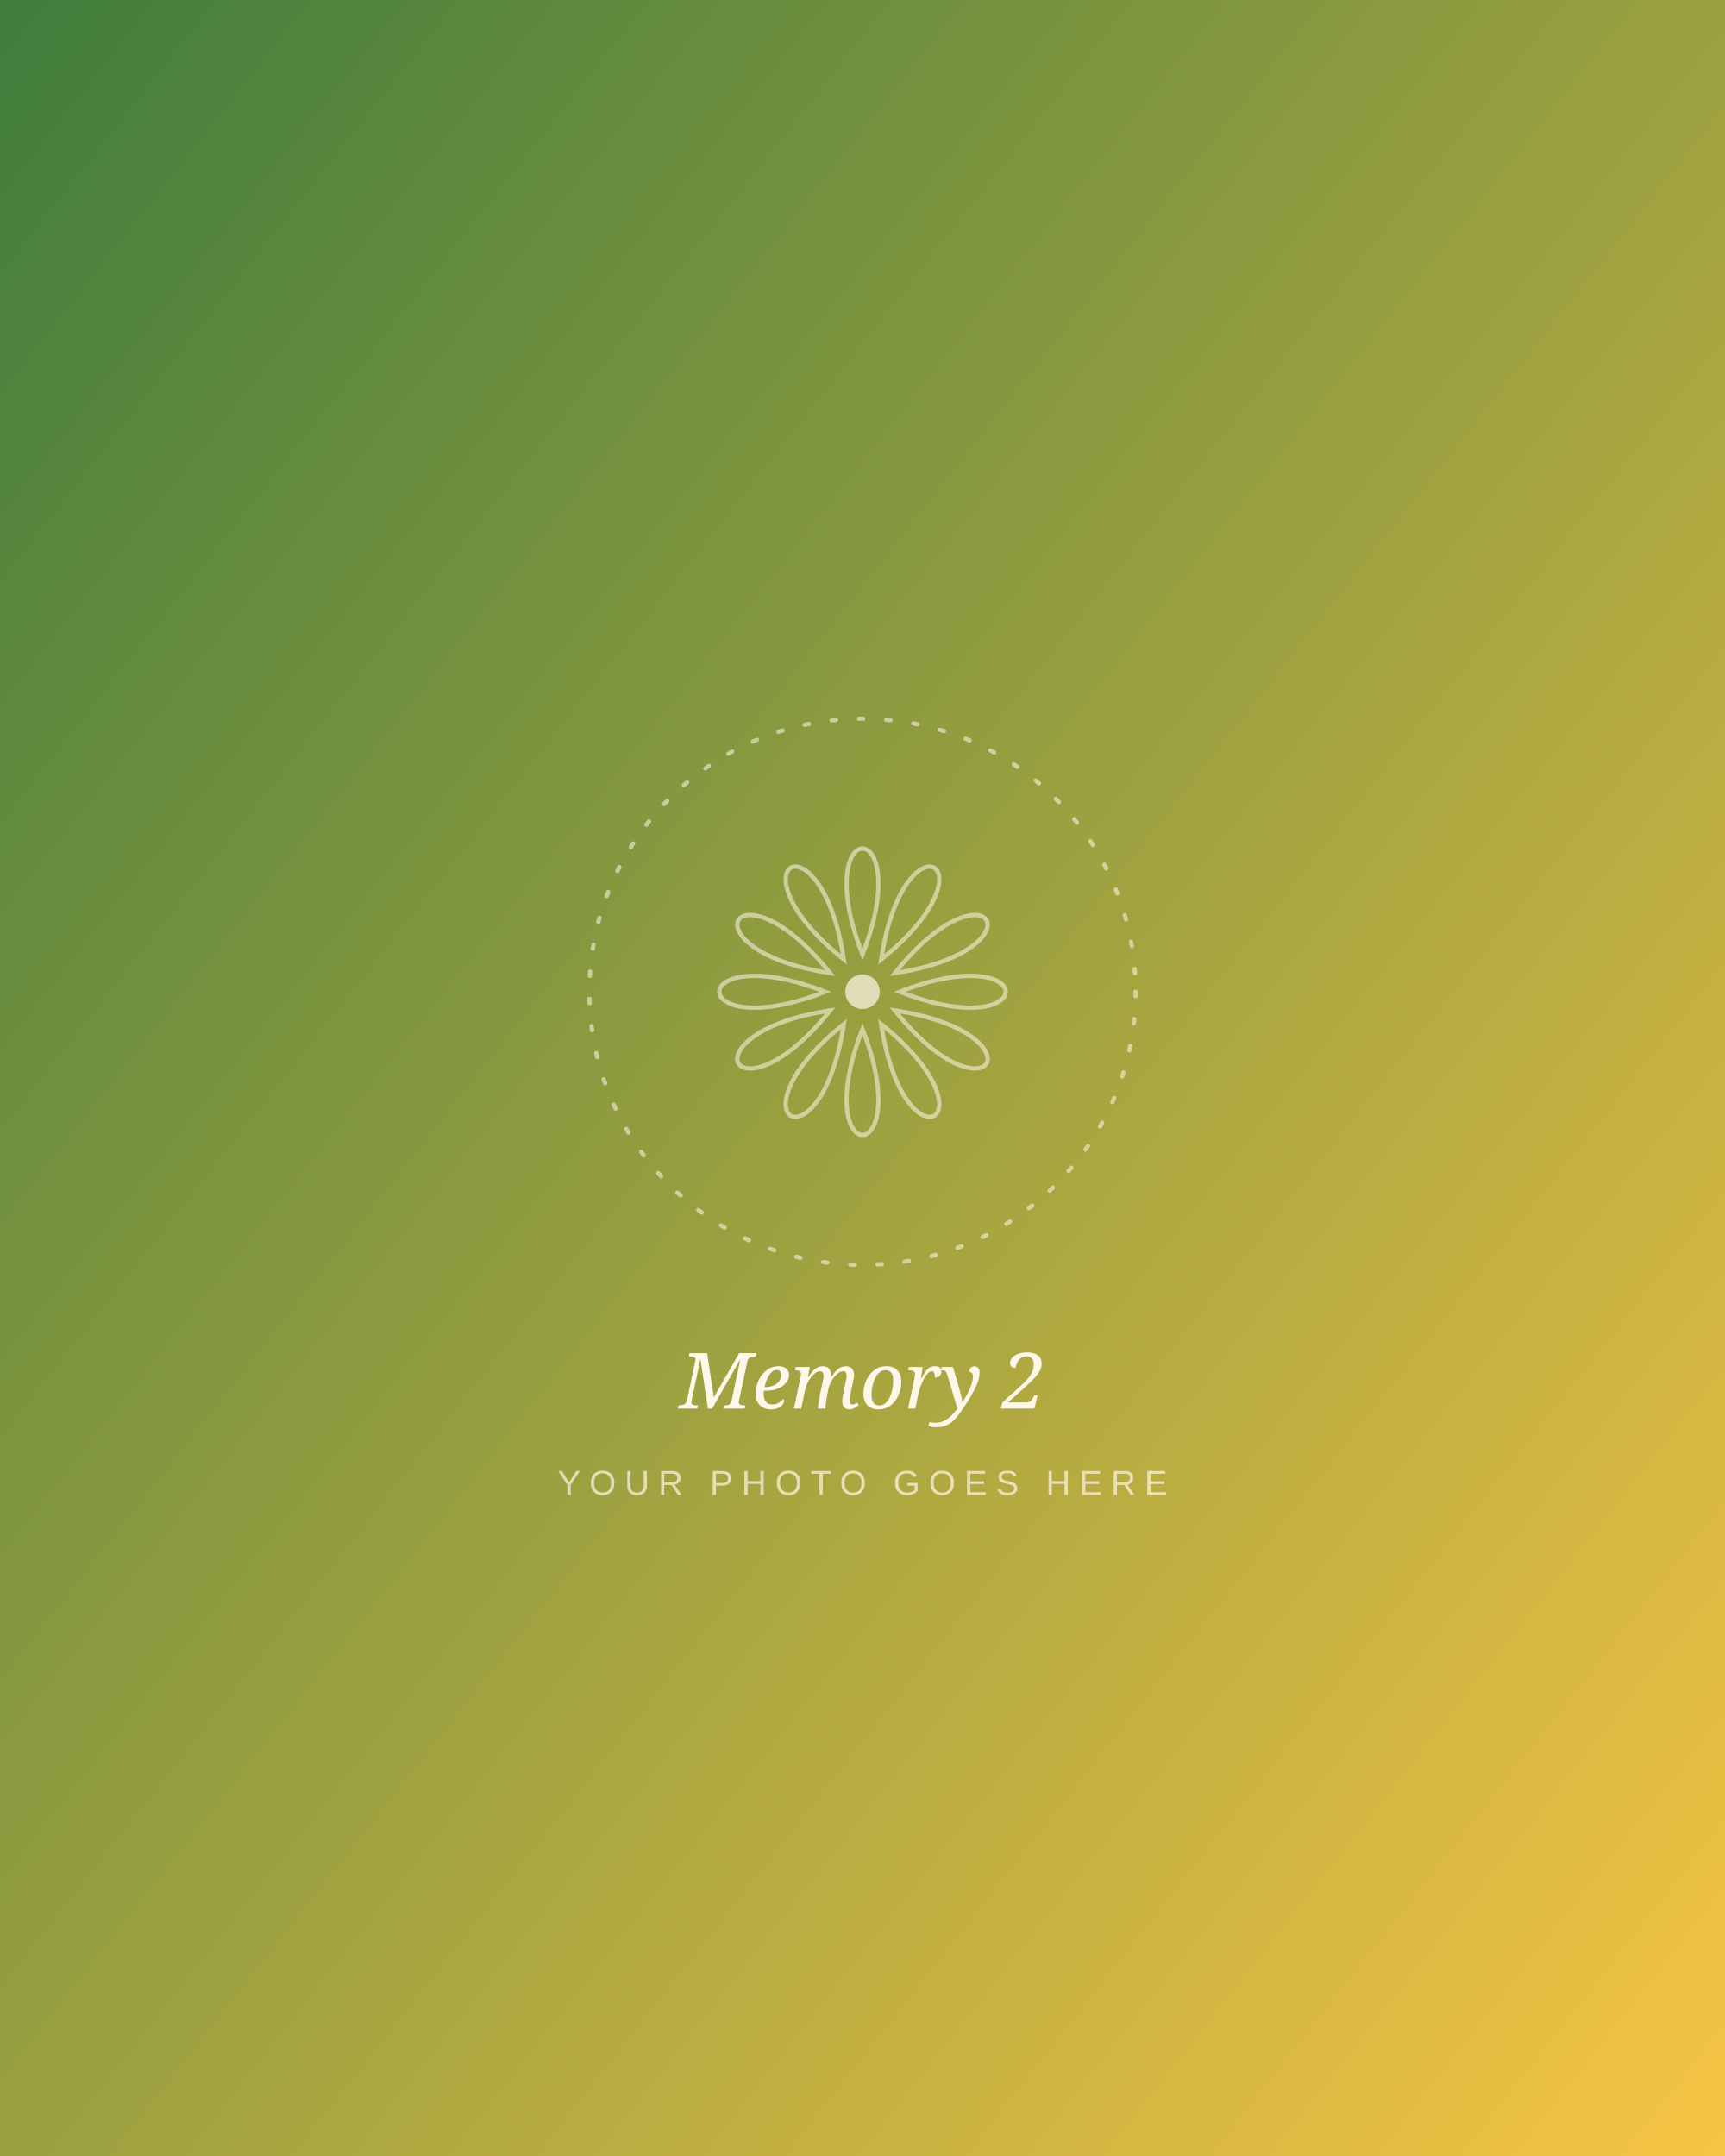
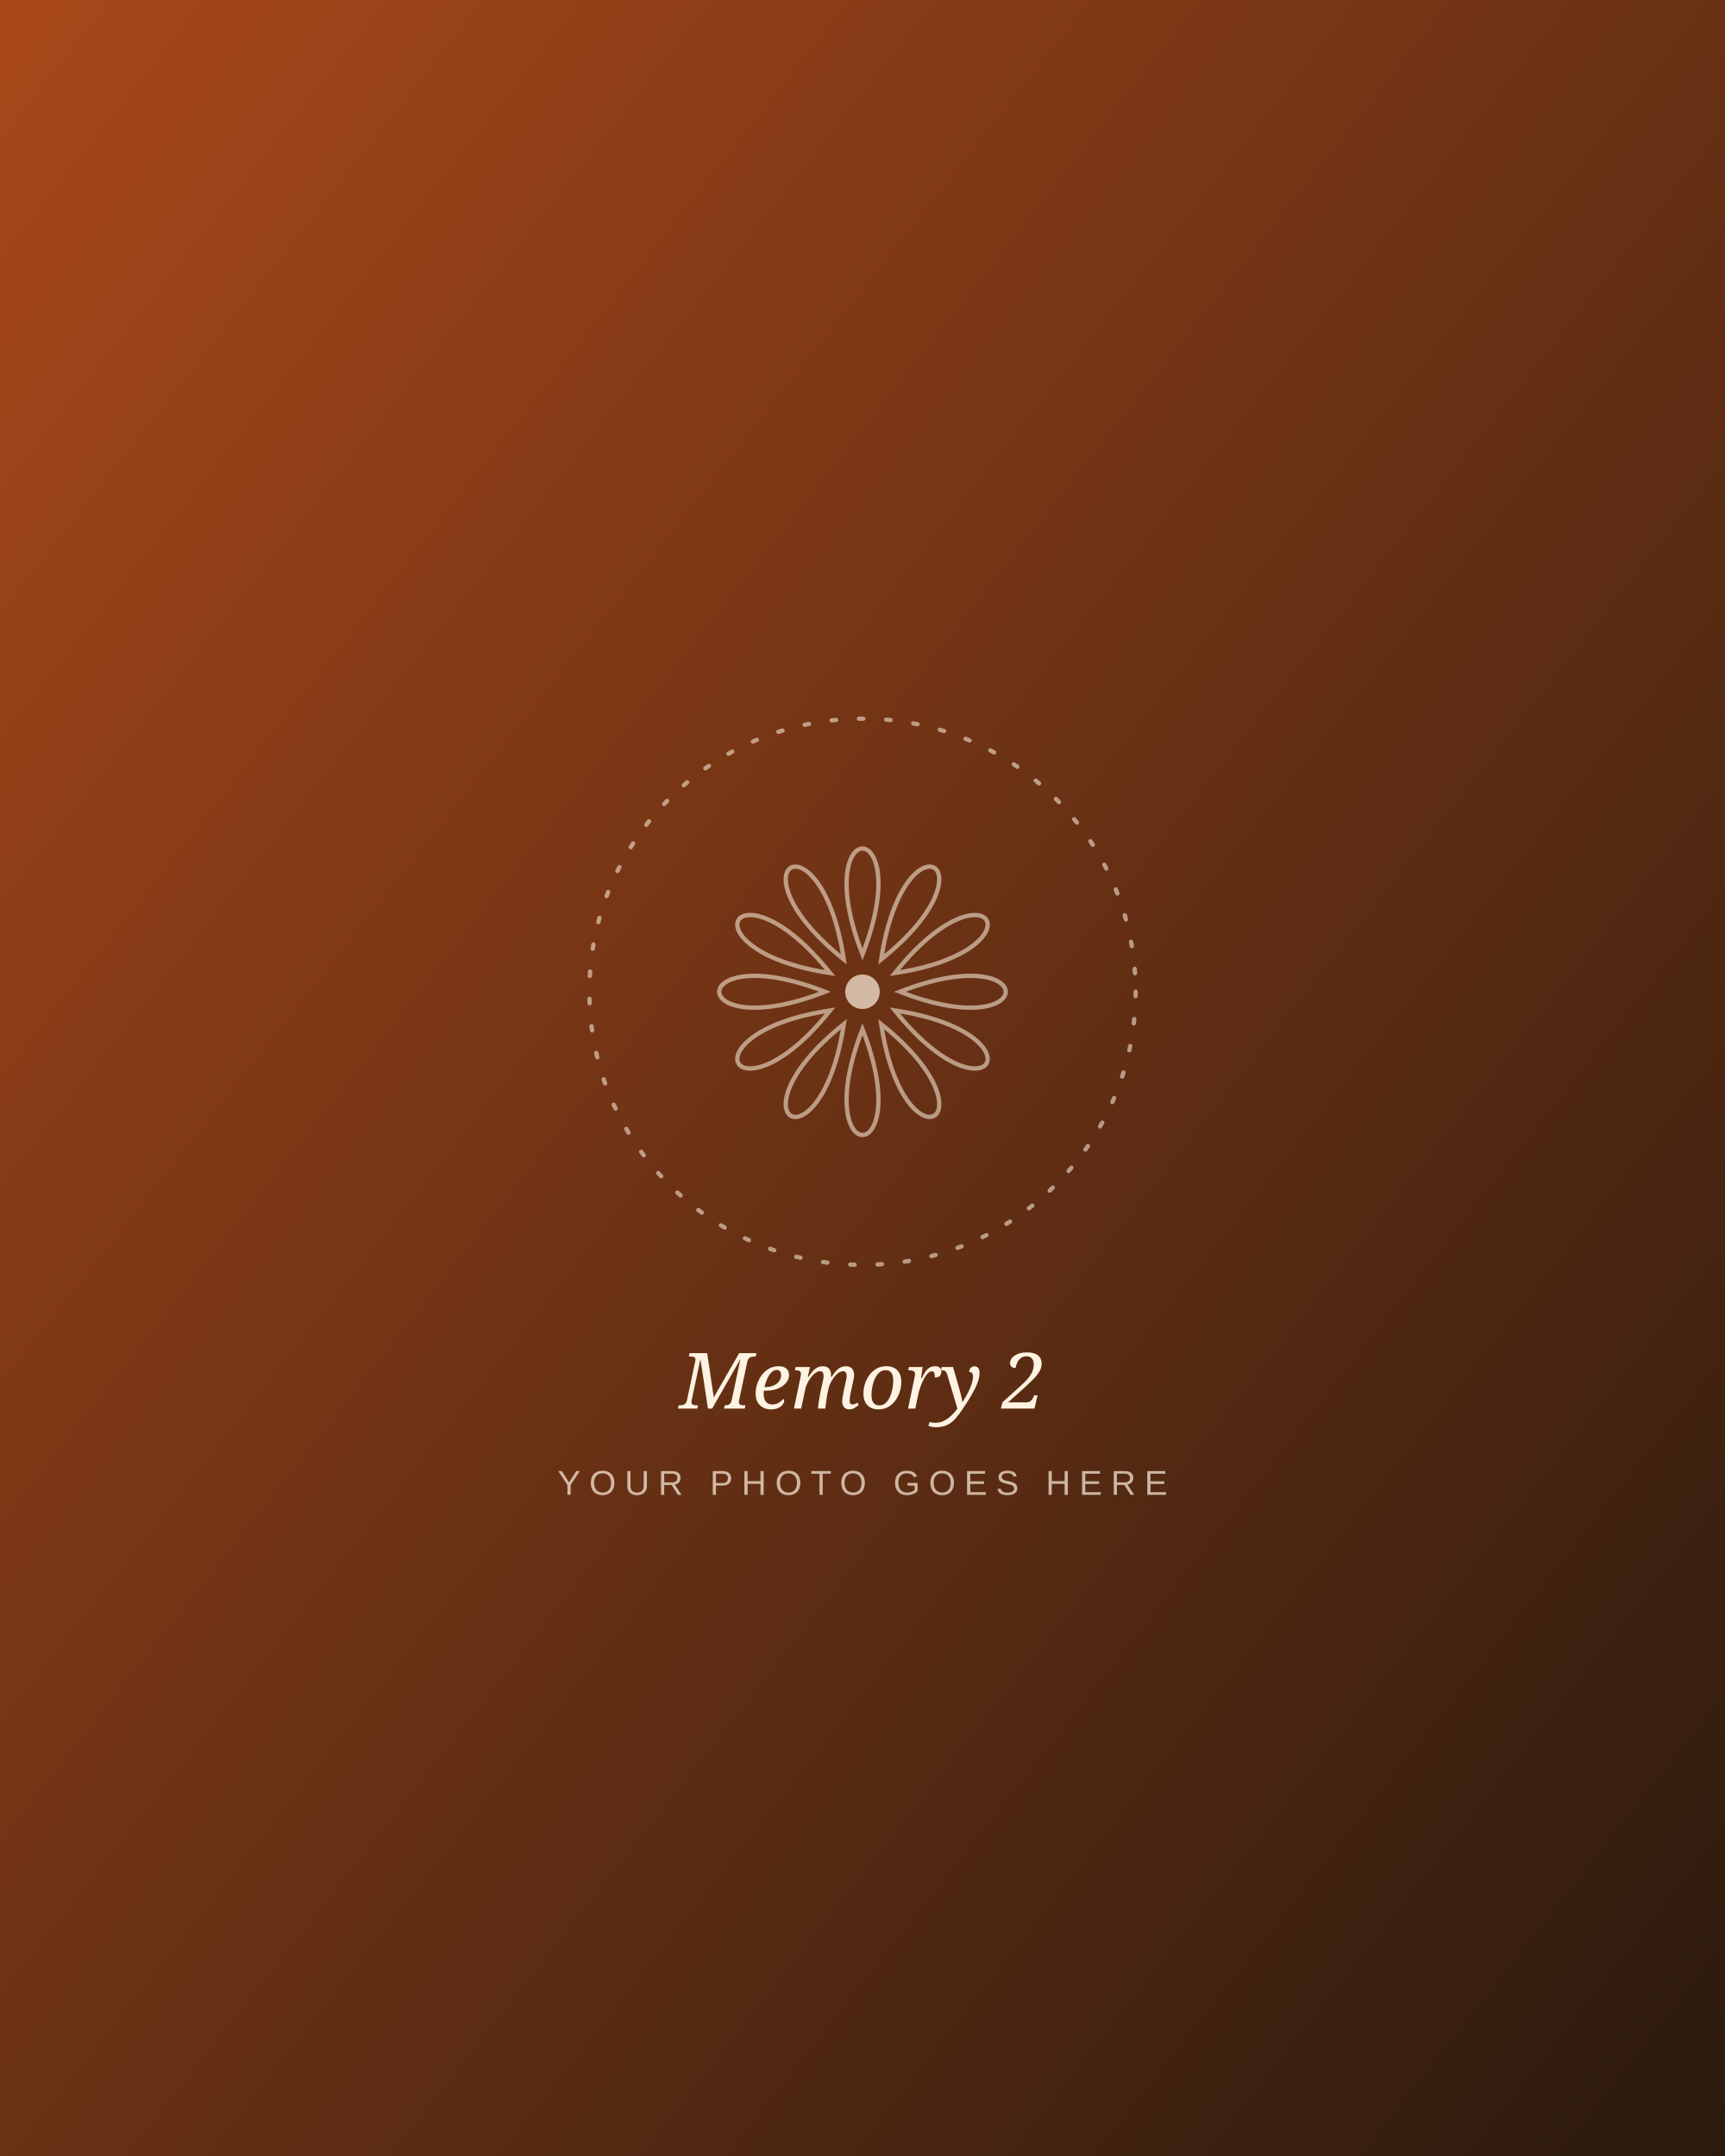
<svg xmlns="http://www.w3.org/2000/svg" viewBox="0 0 1200 1500" preserveAspectRatio="xMidYMid slice">
  <defs>
    <linearGradient id="g" x1="0" y1="0" x2="1" y2="1">
-       <stop offset="0" stop-color="#3f7d3c" />
-       <stop offset="1" stop-color="#f6c443" />
+       <stop offset="0" stop-color="#a9481a" />
+       <stop offset="1" stop-color="#2a1a0e" />
    </linearGradient>
  </defs>
  <rect width="1200" height="1500" fill="url(#g)" />
-   <g transform="translate(600 690)" fill="none" stroke="#fff7ea" stroke-opacity=".55" stroke-width="3">
-     <circle r="12" fill="#fff7ea" fill-opacity=".7" stroke="none" />
+   <g transform="translate(600 690)" fill="none" stroke="#fef3e2" stroke-opacity=".55" stroke-width="3">
+     <circle r="12" fill="#fef3e2" fill-opacity=".7" stroke="none" />
    <path d="M0.0 -26.0 C-38.4 -124.2 38.4 -124.2 0.0 -26.0Z M13.0 -22.5 C28.8 -126.8 95.4 -88.3 13.0 -22.5Z M22.5 -13.0 C88.3 -95.4 126.8 -28.8 22.5 -13.0Z M26.0 0.0 C124.2 -38.4 124.2 38.4 26.0 0.0Z M22.5 13.0 C126.8 28.8 88.3 95.4 22.5 13.0Z M13.0 22.5 C95.4 88.3 28.8 126.8 13.0 22.5Z M0.0 26.0 C38.4 124.2 -38.4 124.2 0.0 26.0Z M-13.0 22.5 C-28.8 126.8 -95.4 88.3 -13.0 22.5Z M-22.5 13.0 C-88.3 95.4 -126.8 28.8 -22.5 13.0Z M-26.0 0.0 C-124.2 38.4 -124.2 -38.4 -26.0 0.0Z M-22.5 -13.0 C-126.8 -28.8 -88.3 -95.4 -22.5 -13.0Z M-13.0 -22.5 C-95.4 -88.3 -28.8 -126.8 -13.0 -22.5Z " />
    <circle r="190" stroke-dasharray="3 16" stroke-linecap="round" />
  </g>
-   <text x="600" y="980" text-anchor="middle" font-family="Georgia, serif" font-style="italic" font-size="54" fill="#fff7ea">Memory 2</text>
-   <text x="600" y="1040" text-anchor="middle" font-family="Arial, sans-serif" font-size="24" letter-spacing="6" fill="#fff7ea" fill-opacity=".7">YOUR PHOTO GOES HERE</text>
+   <text x="600" y="980" text-anchor="middle" font-family="Georgia, serif" font-style="italic" font-size="54" fill="#fef3e2">Memory 2</text>
+   <text x="600" y="1040" text-anchor="middle" font-family="Arial, sans-serif" font-size="24" letter-spacing="6" fill="#fef3e2" fill-opacity=".7">YOUR PHOTO GOES HERE</text>
</svg>
